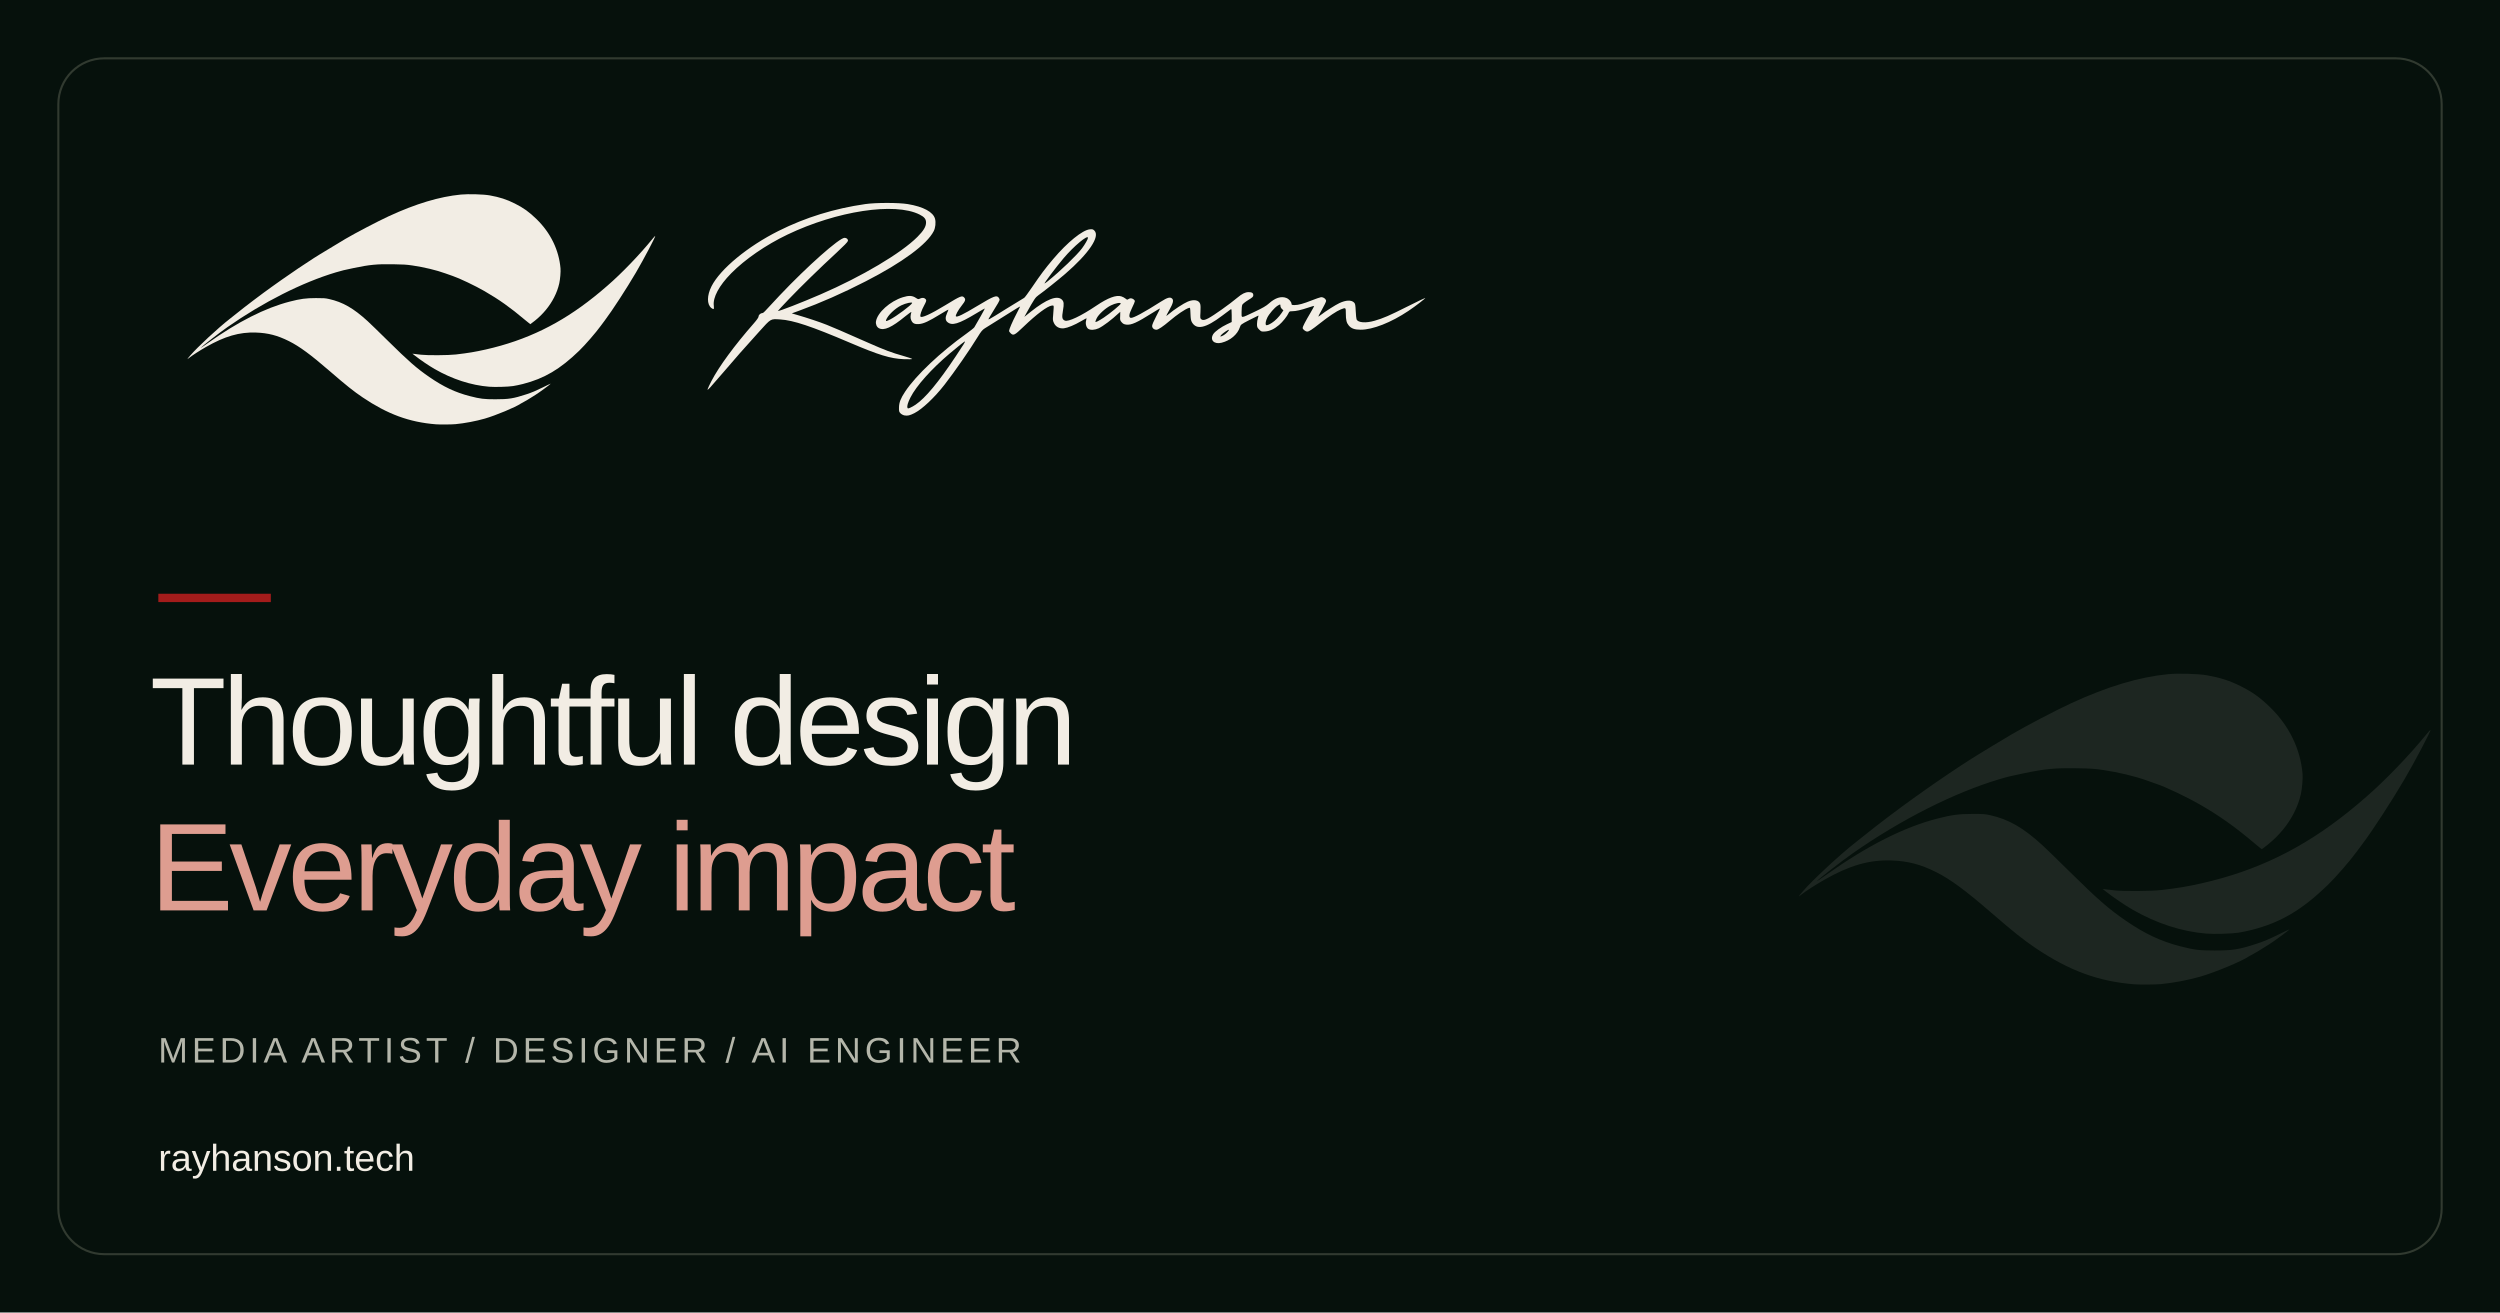
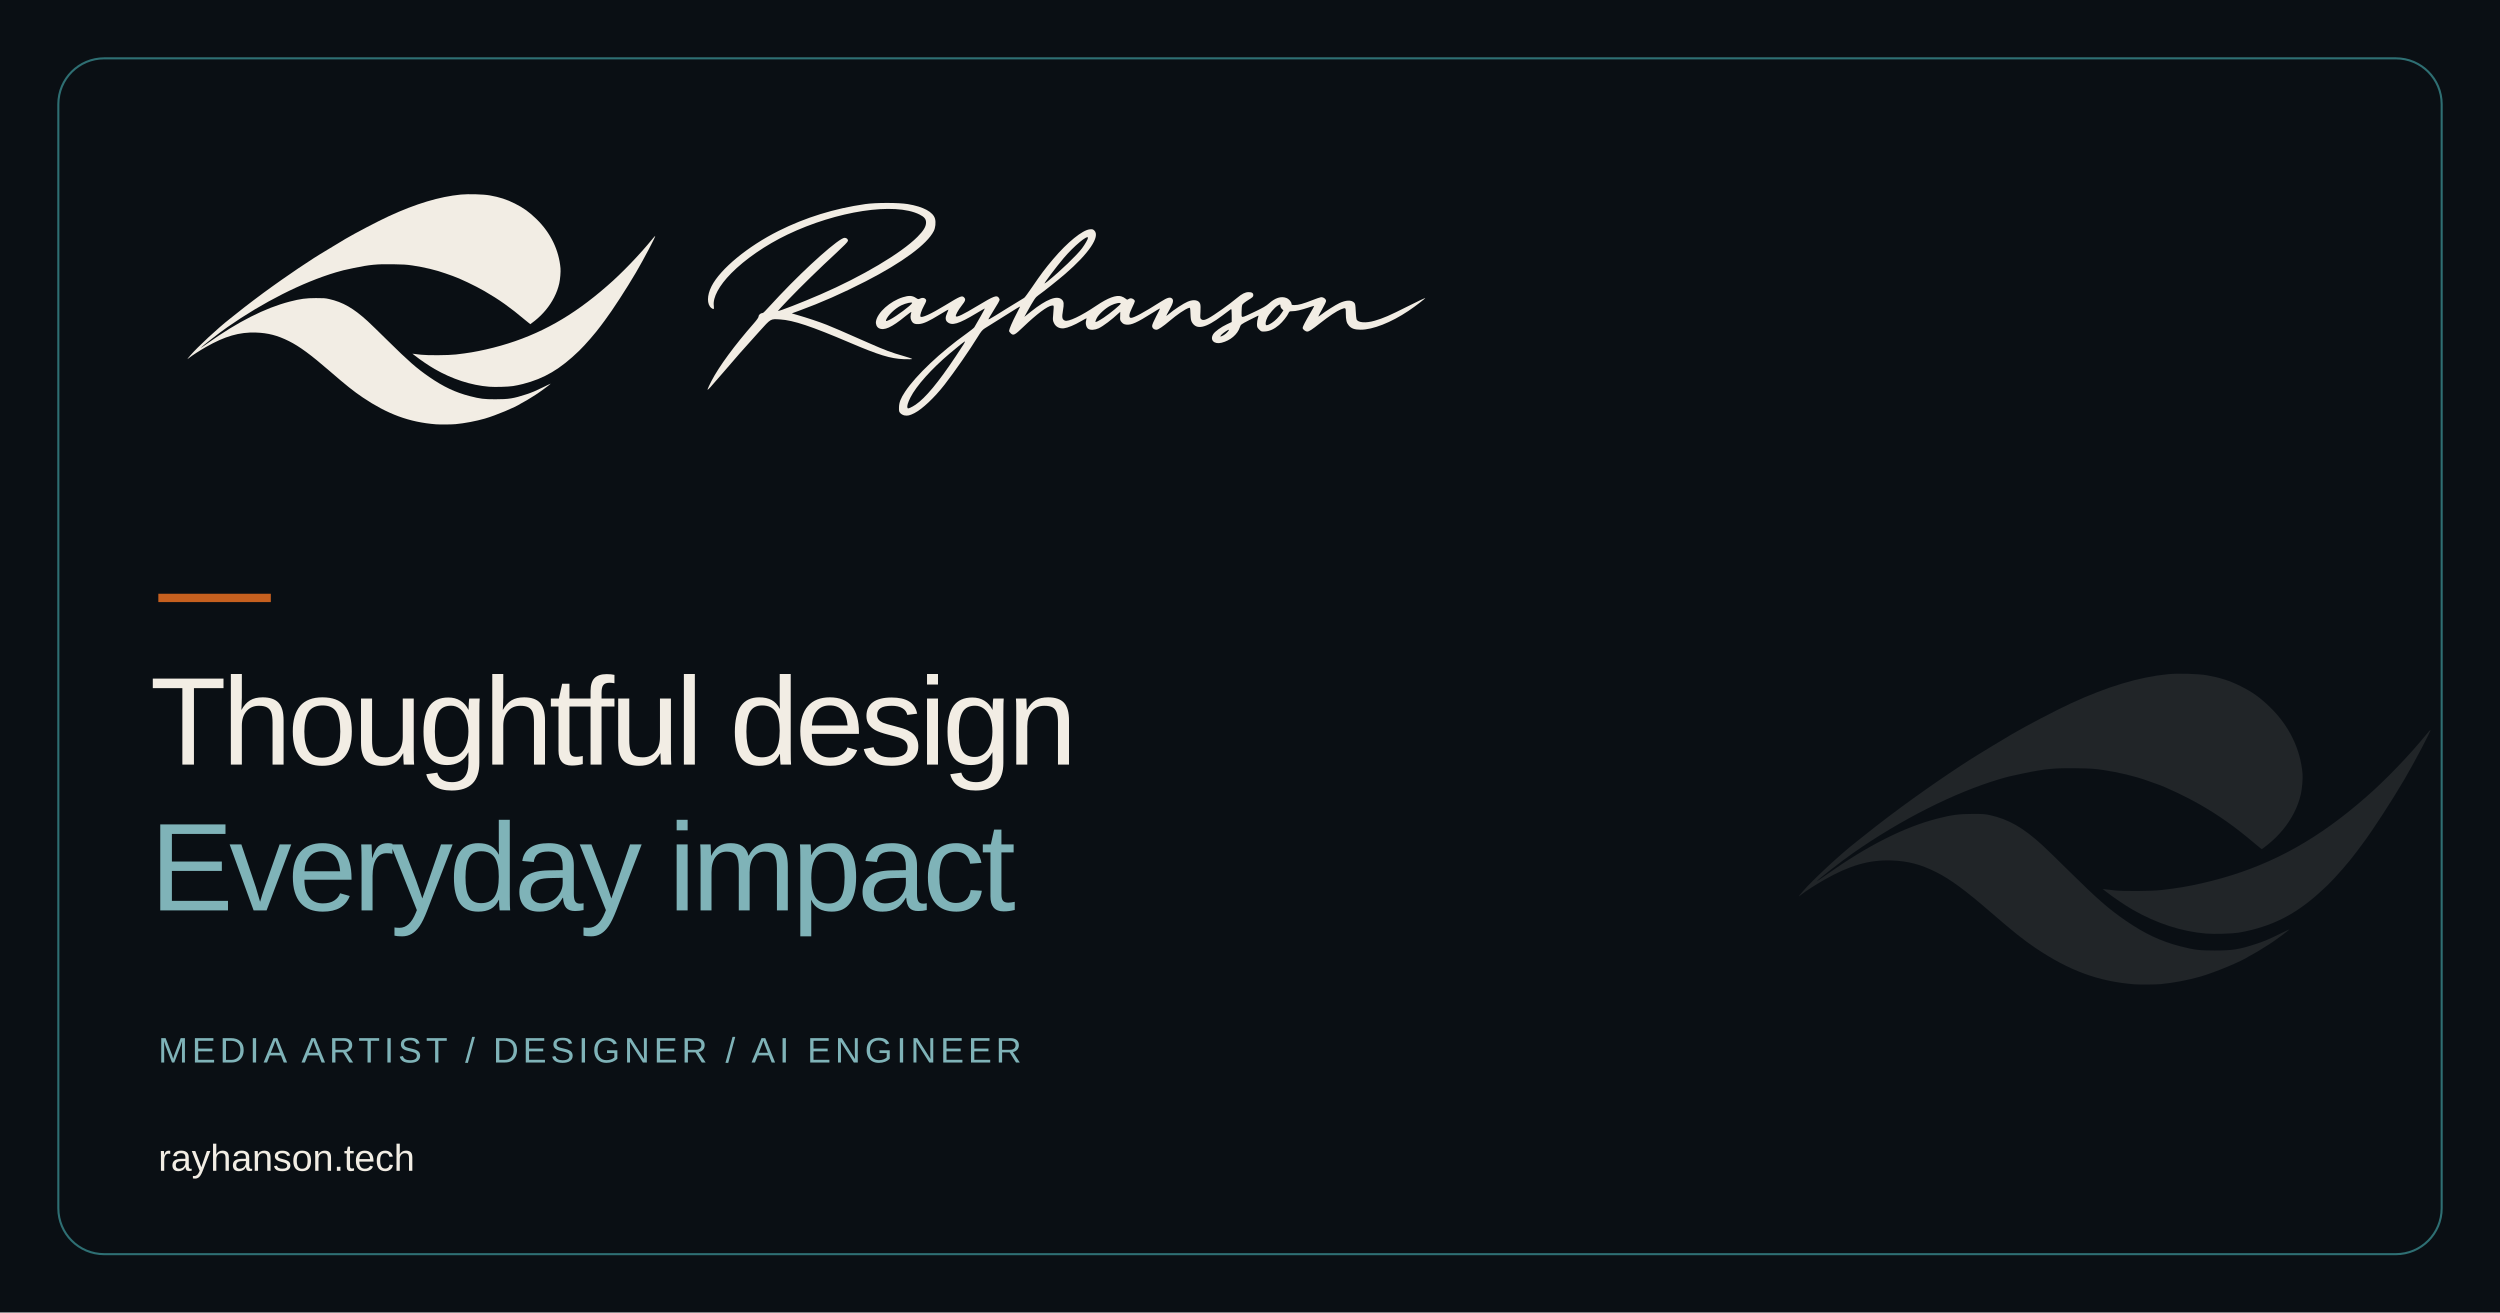
<svg xmlns="http://www.w3.org/2000/svg" width="1200" height="630" viewBox="0 0 1200 630" role="img" aria-labelledby="title">
-   <rect width="1200" height="630" fill="#06110C" />
-   <rect x="28" y="28" width="1144" height="574" rx="22" fill="none" stroke="#313a30" />
+   <rect width="1200" height="630" fill="#0a0f14" />
+   <rect x="28" y="28" width="1144" height="574" rx="22" fill="none" stroke="#2e6f73" />
  <svg width="330" height="176" viewBox="0 0 1238 660" role="img" aria-label="Rayhanson symbol logo" x="850" y="310" opacity=".10">
    <defs />
    <g transform="translate(-38 -153) scale(1)">
      <path fill="#F2EDE4" fill-rule="evenodd" d="M 692.500 762.345 C 627.890 757.193 575.169 737.807 514.500 696.892 C 492.656 682.161 474.535 667.707 435.024 633.500 C 388.150 592.919 361.122 573.028 335.398 560.184 C 307.493 546.250 284.635 540.321 255.000 539.330 C 215.019 537.992 179.396 548.311 133.744 574.453 C 117.877 583.538 99.950 595.088 93.702 600.250 C 91.206 602.312 88.870 604.000 88.510 604.000 C 88.151 604.000 91.235 600.063 95.363 595.250 C 112.754 574.976 163.653 527.756 191.028 506.500 C 196.694 502.100 204.362 496.025 208.068 493.000 C 227.454 477.175 269.995 444.981 294.227 427.796 C 300.977 423.009 311.450 415.565 317.500 411.253 C 337.208 397.206 381.289 367.469 395.807 358.428 C 399.276 356.268 405.801 352.183 410.307 349.352 C 419.707 343.445 456.241 321.388 472.500 311.803 C 496.512 297.647 552.249 268.492 578.000 256.619 C 644.084 226.147 701.037 209.034 753.360 203.928 C 771.395 202.169 808.471 203.235 823.500 205.946 C 847.947 210.357 864.466 215.712 884.334 225.667 C 905.681 236.364 919.183 246.072 937.334 263.774 C 971.413 297.008 991.714 338.816 995.485 383.533 C 996.174 391.704 994.628 410.097 992.437 419.781 C 989.738 431.714 985.871 442.245 979.874 454.000 C 969.097 475.123 952.900 494.750 933.263 510.482 C 927.415 515.167 922.375 519.000 922.062 519.000 C 921.750 519.000 916.030 514.388 909.353 508.750 C 873.643 478.602 846.544 459.349 810.500 438.517 C 788.342 425.711 749.402 407.164 733.521 401.853 C 730.209 400.746 722.008 397.855 715.295 395.430 C 693.693 387.626 664.194 380.533 636.000 376.364 C 621.135 374.166 613.908 373.702 588.000 373.287 C 549.478 372.669 531.587 374.395 493.000 382.454 C 469.219 387.420 464.008 388.685 449.500 393.018 C 368.065 417.340 272.529 465.586 186.000 526.087 C 166.045 540.040 124.531 572.244 120.979 576.527 C 120.165 577.507 128.185 572.135 138.801 564.589 C 211.309 513.044 277.760 479.420 337.500 464.048 C 363.580 457.338 376.469 455.613 401.000 455.553 C 419.957 455.506 423.723 455.774 432.844 457.816 C 466.264 465.300 492.014 480.042 526.500 511.434 C 532.550 516.941 554.600 538.334 575.500 558.973 C 626.237 609.078 645.703 626.113 676.500 647.360 C 711.170 671.279 740.068 684.902 775.283 693.928 C 800.783 700.464 809.224 701.500 837.000 701.500 C 870.078 701.500 880.982 699.746 912.882 689.295 C 925.708 685.092 935.665 680.920 950.873 673.374 C 962.208 667.750 971.636 663.302 971.823 663.490 C 972.405 664.072 941.453 686.799 934.799 690.676 C 931.334 692.695 925.140 696.561 921.033 699.268 C 916.926 701.976 910.851 705.555 907.533 707.222 C 904.215 708.889 900.375 711.030 899.000 711.978 C 886.467 720.626 838.308 740.721 811.500 748.490 C 790.417 754.599 762.348 759.928 740.500 761.970 C 730.479 762.907 702.306 763.127 692.500 762.345 Z M 822.000 671.011 C 778.011 667.460 732.284 652.599 689.485 627.945 C 675.093 619.654 655.736 606.510 641.127 595.108 L 635.500 590.715 641.000 591.367 C 644.025 591.726 651.000 592.557 656.500 593.215 C 671.870 595.052 723.322 594.702 741.000 592.640 C 771.668 589.062 788.208 586.303 814.000 580.460 C 912.801 558.078 995.226 518.004 1077.000 452.593 C 1089.458 442.629 1093.592 439.168 1109.900 425.061 C 1144.009 395.554 1187.749 350.111 1218.841 311.878 C 1222.386 307.519 1225.489 304.156 1225.737 304.404 C 1227.010 305.676 1197.923 360.899 1178.809 393.500 C 1155.925 432.532 1121.064 486.136 1103.101 509.914 C 1100.020 513.991 1095.671 519.841 1093.435 522.914 C 1081.113 539.849 1055.687 569.155 1040.866 583.506 C 994.456 628.445 956.228 651.037 904.000 664.394 C 896.575 666.293 885.775 668.547 880.000 669.404 C 867.176 671.305 836.260 672.162 822.000 671.011 Z" />
    </g>
  </svg>
  <svg width="630" height="147" viewBox="0 0 1766 410" role="img" aria-label="Rayhanson horizontal logo" x="72" y="75">
    <defs />
    <g transform="translate(1.2857 -62.375) scale(0.553571)">
      <path fill="#F2EDE4" fill-rule="evenodd" d="M 692.500 762.345 C 627.890 757.193 575.169 737.807 514.500 696.892 C 492.656 682.161 474.535 667.707 435.024 633.500 C 388.150 592.919 361.122 573.028 335.398 560.184 C 307.493 546.250 284.635 540.321 255.000 539.330 C 215.019 537.992 179.396 548.311 133.744 574.453 C 117.877 583.538 99.950 595.088 93.702 600.250 C 91.206 602.312 88.870 604.000 88.510 604.000 C 88.151 604.000 91.235 600.063 95.363 595.250 C 112.754 574.976 163.653 527.756 191.028 506.500 C 196.694 502.100 204.362 496.025 208.068 493.000 C 227.454 477.175 269.995 444.981 294.227 427.796 C 300.977 423.009 311.450 415.565 317.500 411.253 C 337.208 397.206 381.289 367.469 395.807 358.428 C 399.276 356.268 405.801 352.183 410.307 349.352 C 419.707 343.445 456.241 321.388 472.500 311.803 C 496.512 297.647 552.249 268.492 578.000 256.619 C 644.084 226.147 701.037 209.034 753.360 203.928 C 771.395 202.169 808.471 203.235 823.500 205.946 C 847.947 210.357 864.466 215.712 884.334 225.667 C 905.681 236.364 919.183 246.072 937.334 263.774 C 971.413 297.008 991.714 338.816 995.485 383.533 C 996.174 391.704 994.628 410.097 992.437 419.781 C 989.738 431.714 985.871 442.245 979.874 454.000 C 969.097 475.123 952.900 494.750 933.263 510.482 C 927.415 515.167 922.375 519.000 922.062 519.000 C 921.750 519.000 916.030 514.388 909.353 508.750 C 873.643 478.602 846.544 459.349 810.500 438.517 C 788.342 425.711 749.402 407.164 733.521 401.853 C 730.209 400.746 722.008 397.855 715.295 395.430 C 693.693 387.626 664.194 380.533 636.000 376.364 C 621.135 374.166 613.908 373.702 588.000 373.287 C 549.478 372.669 531.587 374.395 493.000 382.454 C 469.219 387.420 464.008 388.685 449.500 393.018 C 368.065 417.340 272.529 465.586 186.000 526.087 C 166.045 540.040 124.531 572.244 120.979 576.527 C 120.165 577.507 128.185 572.135 138.801 564.589 C 211.309 513.044 277.760 479.420 337.500 464.048 C 363.580 457.338 376.469 455.613 401.000 455.553 C 419.957 455.506 423.723 455.774 432.844 457.816 C 466.264 465.300 492.014 480.042 526.500 511.434 C 532.550 516.941 554.600 538.334 575.500 558.973 C 626.237 609.078 645.703 626.113 676.500 647.360 C 711.170 671.279 740.068 684.902 775.283 693.928 C 800.783 700.464 809.224 701.500 837.000 701.500 C 870.078 701.500 880.982 699.746 912.882 689.295 C 925.708 685.092 935.665 680.920 950.873 673.374 C 962.208 667.750 971.636 663.302 971.823 663.490 C 972.405 664.072 941.453 686.799 934.799 690.676 C 931.334 692.695 925.140 696.561 921.033 699.268 C 916.926 701.976 910.851 705.555 907.533 707.222 C 904.215 708.889 900.375 711.030 899.000 711.978 C 886.467 720.626 838.308 740.721 811.500 748.490 C 790.417 754.599 762.348 759.928 740.500 761.970 C 730.479 762.907 702.306 763.127 692.500 762.345 Z M 822.000 671.011 C 778.011 667.460 732.284 652.599 689.485 627.945 C 675.093 619.654 655.736 606.510 641.127 595.108 L 635.500 590.715 641.000 591.367 C 644.025 591.726 651.000 592.557 656.500 593.215 C 671.870 595.052 723.322 594.702 741.000 592.640 C 771.668 589.062 788.208 586.303 814.000 580.460 C 912.801 558.078 995.226 518.004 1077.000 452.593 C 1089.458 442.629 1093.592 439.168 1109.900 425.061 C 1144.009 395.554 1187.749 350.111 1218.841 311.878 C 1222.386 307.519 1225.489 304.156 1225.737 304.404 C 1227.010 305.676 1197.923 360.899 1178.809 393.500 C 1155.925 432.532 1121.064 486.136 1103.101 509.914 C 1100.020 513.991 1095.671 519.841 1093.435 522.914 C 1081.113 539.849 1055.687 569.155 1040.866 583.506 C 994.456 628.445 956.228 651.037 904.000 664.394 C 896.575 666.293 885.775 668.547 880.000 669.404 C 867.176 671.305 836.260 672.162 822.000 671.011 Z" />
    </g>
    <g transform="translate(696.0143 -590.14) scale(0.83)">
      <path fill="#F2EDE4" fill-rule="evenodd" d="M 384.667 1129.946 C 382.516 1129.577 379.663 1128.115 378.167 1126.616 C 375.776 1124.221 375.512 1123.248 375.615 1117.222 C 375.757 1108.856 378.281 1102.326 385.661 1091.222 C 403.164 1064.891 443.052 1027.176 485.000 997.294 C 491.325 992.789 497.076 988.163 497.781 987.015 C 502.297 979.657 515.095 956.769 514.826 956.532 C 514.647 956.375 508.650 959.783 501.500 964.106 C 472.088 981.891 461.293 985.100 453.771 978.293 C 450.659 975.477 450.536 970.693 453.414 964.407 C 454.852 961.265 455.881 958.548 455.701 958.368 C 455.521 958.187 449.777 961.473 442.937 965.670 C 423.888 977.356 415.672 981.176 408.317 981.767 C 400.855 982.366 397.629 980.749 395.336 975.261 C 393.934 971.905 394.033 968.132 395.669 962.599 C 396.006 961.459 392.081 964.107 385.865 969.214 C 363.799 987.345 351.509 992.900 343.091 988.547 C 339.564 986.723 337.567 982.056 338.322 977.402 C 340.626 963.207 361.092 944.808 381.779 938.336 C 391.624 935.256 397.165 935.520 402.940 939.342 C 406.699 941.829 406.962 941.865 410.063 940.319 C 413.697 938.506 417.542 939.304 419.396 942.257 C 420.283 943.671 419.687 945.523 416.337 951.757 C 411.996 959.836 409.505 967.267 410.377 969.540 C 411.591 972.704 426.967 965.748 450.500 951.388 C 475.719 936.000 477.960 935.088 481.345 938.829 C 484.059 941.828 483.291 944.371 477.482 951.617 C 471.564 959.000 466.665 968.014 467.889 969.269 C 469.687 971.114 479.448 966.387 502.500 952.505 C 530.163 935.846 534.213 934.344 537.587 939.492 C 539.584 942.540 539.497 942.775 531.674 955.356 C 528.205 960.935 524.118 967.675 522.592 970.334 C 519.142 976.344 516.723 977.548 550.813 956.294 C 565.285 947.271 577.778 939.639 578.574 939.333 C 579.370 939.028 585.258 931.065 591.657 921.639 C 605.850 900.734 612.350 892.073 625.579 876.446 C 648.601 849.248 673.085 829.371 684.973 828.229 C 689.219 827.821 690.184 828.093 692.425 830.334 C 701.991 839.900 683.491 867.297 644.996 900.574 C 633.737 910.307 609.601 929.522 601.634 935.096 C 596.763 938.503 594.845 941.350 582.621 963.317 L 578.827 970.135 589.663 961.495 C 614.776 941.474 631.868 934.830 639.592 942.086 C 642.988 945.277 643.352 948.861 641.407 959.970 C 639.461 971.092 640.026 974.143 644.402 976.137 C 649.905 978.644 670.593 968.856 695.840 951.801 C 714.227 939.380 727.623 934.372 735.860 936.840 C 738.088 937.507 741.179 939.121 742.731 940.427 C 745.229 942.529 745.772 942.640 747.467 941.400 C 748.520 940.630 750.321 940.000 751.469 940.000 C 754.260 940.000 758.000 942.718 758.000 944.747 C 758.000 945.646 755.943 950.525 753.429 955.591 C 748.376 965.773 747.724 971.246 751.500 971.786 C 755.362 972.339 772.816 962.912 799.914 945.638 C 810.963 938.595 815.298 937.440 818.536 940.679 C 821.150 943.293 819.871 948.484 814.123 958.593 C 811.305 963.549 809.000 967.956 809.000 968.387 C 809.000 968.818 811.054 967.362 813.564 965.153 C 820.491 959.055 837.294 948.067 843.754 945.411 C 853.632 941.348 861.694 942.816 863.876 949.073 C 864.566 951.053 864.738 955.978 864.342 962.447 C 863.742 972.257 863.809 972.753 865.945 974.249 C 868.394 975.964 871.131 975.528 877.058 972.479 C 885.383 968.197 911.963 949.334 923.993 939.170 C 931.578 932.761 937.004 930.053 942.316 930.022 C 947.675 929.991 950.000 931.484 950.000 934.958 C 950.000 937.502 949.006 938.455 941.637 942.973 C 936.834 945.919 932.791 949.164 932.137 950.598 C 931.512 951.971 931.000 957.153 931.000 962.114 C 931.000 972.910 928.675 972.954 952.500 961.704 C 965.575 955.530 970.851 952.459 975.351 948.401 C 985.436 939.308 995.079 936.231 1003.460 939.432 C 1007.928 941.138 1012.000 945.876 1012.000 949.368 C 1012.000 950.650 1013.027 951.000 1016.790 951.000 C 1023.160 951.000 1030.917 948.893 1044.874 943.373 C 1051.226 940.861 1057.790 938.584 1059.462 938.313 C 1063.221 937.702 1068.000 941.096 1068.000 944.377 C 1068.000 945.604 1065.080 951.726 1061.511 957.982 C 1057.941 964.237 1055.172 969.505 1055.357 969.690 C 1055.541 969.875 1057.449 968.626 1059.596 966.916 C 1066.331 961.551 1083.169 950.816 1089.486 947.860 C 1100.260 942.818 1108.923 942.479 1113.371 946.925 C 1115.223 948.777 1115.572 950.581 1116.056 960.777 C 1116.362 967.225 1116.979 973.304 1117.427 974.287 C 1119.858 979.615 1132.416 980.553 1146.536 976.461 C 1160.906 972.297 1170.058 968.332 1199.939 953.326 C 1215.580 945.471 1228.559 939.225 1228.780 939.447 C 1229.444 940.111 1213.276 952.570 1201.500 960.469 C 1173.421 979.304 1143.689 991.006 1124.000 990.971 C 1114.168 990.954 1108.936 989.090 1104.747 984.111 C 1101.155 979.843 1100.012 975.175 1100.006 964.750 C 1099.999 954.757 1100.073 954.818 1091.858 958.056 C 1085.265 960.655 1072.435 969.219 1057.851 980.758 C 1044.708 991.155 1040.324 993.991 1037.385 993.996 C 1034.592 994.001 1030.000 990.321 1030.000 988.078 C 1030.000 986.019 1034.254 977.806 1042.930 963.115 C 1046.303 957.403 1048.901 952.568 1048.704 952.370 C 1048.506 952.172 1044.329 953.371 1039.422 955.034 C 1027.671 959.016 1018.946 961.000 1013.182 961.000 C 1008.925 961.000 1008.364 961.280 1007.156 964.010 C 1004.873 969.168 997.556 978.370 991.887 983.214 C 984.065 989.896 976.767 993.317 969.266 993.816 C 963.238 994.217 962.914 994.114 959.516 990.716 C 956.351 987.551 956.000 986.653 956.000 981.726 C 956.000 978.715 956.655 974.395 957.456 972.126 C 958.256 969.857 958.594 968.019 958.206 968.043 C 957.818 968.066 951.242 971.329 943.594 975.293 C 929.885 982.398 929.668 982.563 928.224 986.995 C 924.431 998.634 912.781 1008.508 898.639 1012.069 C 886.517 1015.122 879.206 1007.734 884.979 998.266 C 887.613 993.947 897.718 986.631 907.247 982.146 L 914.994 978.500 914.997 967.691 C 914.999 959.590 914.702 957.066 913.810 957.617 C 913.156 958.022 906.743 962.805 899.560 968.247 C 872.741 988.566 858.044 991.760 850.516 978.903 C 848.981 976.281 848.446 973.190 848.152 965.226 C 847.783 955.257 847.705 954.958 845.635 955.597 C 839.650 957.445 826.405 966.406 814.000 977.000 C 803.931 985.598 795.872 991.000 793.112 991.000 C 788.989 991.000 786.000 988.387 786.000 984.781 C 786.000 982.881 788.554 976.848 792.575 969.246 C 796.192 962.410 798.998 956.665 798.811 956.478 C 798.624 956.291 793.106 959.522 786.548 963.658 C 761.303 979.580 752.319 983.634 744.291 982.729 C 740.599 982.313 738.933 981.489 736.677 978.965 C 733.977 975.943 733.815 975.286 734.177 968.866 C 734.391 965.090 734.459 962.000 734.328 962.000 C 734.198 962.000 733.023 963.013 731.718 964.250 C 721.090 974.326 706.420 985.391 699.334 988.675 C 693.201 991.518 686.059 991.924 682.557 989.629 C 679.272 987.477 677.570 981.217 678.930 976.291 C 679.489 974.268 679.837 972.504 679.704 972.371 C 679.571 972.238 675.646 974.354 670.981 977.073 C 660.087 983.422 649.171 987.956 643.022 988.684 C 635.904 989.527 629.850 986.388 626.920 980.335 C 624.950 976.266 624.802 974.936 625.501 967.645 C 625.930 963.165 626.331 957.700 626.391 955.500 C 626.496 951.630 626.402 951.511 623.500 951.824 C 616.309 952.600 598.695 965.751 577.304 986.314 C 562.937 1000.125 560.990 1001.080 556.455 996.545 C 555.105 995.195 554.000 993.631 554.000 993.068 C 554.000 990.565 559.629 977.481 565.547 966.231 C 569.096 959.483 572.000 953.757 572.000 953.507 C 572.000 952.966 565.518 956.791 554.500 963.831 C 550.100 966.642 540.425 972.715 533.000 977.326 C 525.575 981.936 517.324 987.093 514.665 988.784 C 510.786 991.252 508.553 993.954 503.362 1002.463 C 490.744 1023.145 465.505 1059.515 449.613 1079.914 C 433.203 1100.978 413.317 1119.770 400.639 1126.194 C 393.157 1129.984 389.666 1130.805 384.667 1129.946 Z M 402.500 1112.526 C 418.415 1101.724 439.562 1076.252 467.693 1034.000 C 481.381 1013.440 483.489 1010.000 482.396 1010.000 C 481.589 1010.000 471.084 1018.352 458.000 1029.395 C 428.324 1054.442 403.505 1082.249 394.159 1100.922 C 389.940 1109.352 388.349 1114.861 389.368 1117.515 C 389.894 1118.886 390.348 1118.883 393.727 1117.482 C 395.802 1116.623 399.750 1114.392 402.500 1112.526 Z M 65.532 1087.000 C 65.899 1085.625 68.664 1079.775 71.675 1074.000 C 84.003 1050.359 108.900 1016.488 140.250 980.709 C 145.259 974.992 148.000 971.024 148.000 969.489 C 148.000 966.964 151.312 964.000 154.134 964.000 C 155.062 964.000 157.043 962.538 158.534 960.750 C 160.026 958.962 170.834 947.375 182.551 935.000 C 227.096 887.957 278.910 842.000 287.403 842.000 C 290.769 842.000 293.240 844.266 292.845 846.992 C 292.617 848.568 286.439 854.966 274.555 865.936 C 247.088 891.288 216.385 921.212 196.753 941.762 C 186.992 951.979 179.128 960.461 179.278 960.611 C 180.270 961.603 217.290 947.211 248.500 933.700 C 315.670 904.623 379.185 866.920 405.500 840.504 C 415.408 830.558 419.437 823.874 419.476 817.323 C 419.509 811.595 416.753 808.170 408.960 804.254 C 368.872 784.114 275.171 798.350 194.761 836.798 C 159.965 853.436 125.999 876.813 103.659 899.500 C 83.921 919.544 73.641 938.696 75.420 952.108 C 75.766 954.717 75.641 957.104 75.142 957.412 C 74.643 957.720 73.003 957.003 71.496 955.818 C 64.037 949.951 64.138 935.504 71.743 920.500 C 85.904 892.561 130.524 855.740 180.500 830.750 C 224.072 808.962 270.721 794.536 321.000 787.299 C 338.215 784.821 375.058 784.845 390.000 787.343 C 415.223 791.560 431.067 800.138 434.058 811.197 C 435.622 816.977 434.717 825.664 431.987 831.072 C 421.174 852.500 381.228 881.993 321.657 912.531 C 283.766 931.955 249.341 947.145 213.674 960.178 L 201.847 964.500 209.674 966.773 C 227.414 971.924 247.214 978.520 258.500 983.037 C 270.135 987.694 280.792 992.305 326.037 1012.259 C 352.927 1024.118 363.535 1028.100 382.214 1033.348 C 390.344 1035.631 396.997 1037.900 396.998 1038.390 C 396.999 1038.894 391.035 1039.037 383.250 1038.721 C 361.848 1037.850 343.034 1032.094 296.000 1012.024 C 233.336 985.285 204.317 975.609 182.891 974.308 C 167.006 973.344 168.554 972.438 148.843 994.225 C 124.424 1021.215 110.081 1037.507 90.500 1060.495 C 81.150 1071.472 71.557 1082.488 69.182 1084.976 C 65.526 1088.807 64.966 1089.117 65.532 1087.000 Z M 902.412 999.598 C 906.273 997.329 912.025 991.000 910.226 991.000 C 908.761 991.000 900.587 996.623 898.076 999.359 C 894.999 1002.711 896.934 1002.817 902.412 999.598 Z M 980.000 979.944 C 985.340 976.571 991.646 970.220 995.805 964.026 L 998.809 959.552 996.404 957.324 C 995.077 956.094 994.000 953.954 994.000 952.548 C 994.000 949.466 993.658 949.430 989.391 952.067 C 984.410 955.146 975.708 965.218 972.672 971.418 C 970.115 976.639 969.235 981.902 970.678 983.344 C 971.673 984.340 974.909 983.159 980.000 979.944 Z M 707.500 971.414 C 717.159 965.112 735.537 949.894 735.172 948.500 C 734.628 946.424 726.381 948.002 719.186 951.558 C 710.341 955.929 699.095 966.138 696.096 972.520 C 694.943 974.972 694.000 977.423 694.000 977.968 C 694.000 979.470 698.505 977.283 707.500 971.414 Z M 361.283 974.359 C 371.306 969.285 395.752 951.044 396.885 947.794 C 397.657 945.579 386.567 947.922 379.295 951.510 C 369.026 956.577 357.419 967.780 354.700 975.250 C 353.831 977.636 355.167 977.455 361.283 974.359 Z M 616.897 912.282 C 637.445 895.683 664.004 870.172 672.352 859.015 C 677.129 852.630 682.000 844.057 682.000 842.033 C 682.000 836.339 658.985 855.560 642.525 875.000 C 630.440 889.273 610.312 916.000 611.649 916.000 C 612.004 916.000 614.365 914.327 616.897 912.282 Z" />
    </g>
  </svg>
-   <path d="M76 287h54" stroke="#A31C1B" stroke-width="4" />
+   <path d="M76 287h54" stroke="#c6601f" stroke-width="4" />
  <g font-family="Arial,Helvetica,sans-serif">
    <text x="72" y="367" fill="#F2EDE4" font-size="60" letter-spacing="-2">Thoughtful design</text>
-     <text x="72" y="437" fill="#de9d90" font-size="60" letter-spacing="-2">Everyday impact</text>
-     <text x="76" y="510" fill="#b4b6aa" font-size="17" letter-spacing="2">MEDIA ARTIST / DESIGNER / AI ENGINEER</text>
+     <text x="72" y="437" fill="#7fb3b8" font-size="60" letter-spacing="-2">Everyday impact</text>
+     <text x="76" y="510" fill="#7fb3b8" font-size="17" letter-spacing="2">MEDIA ARTIST / DESIGNER / AI ENGINEER</text>
    <text x="76" y="562" fill="#F2EDE4" font-size="18">rayhanson.tech</text>
  </g>
</svg>
